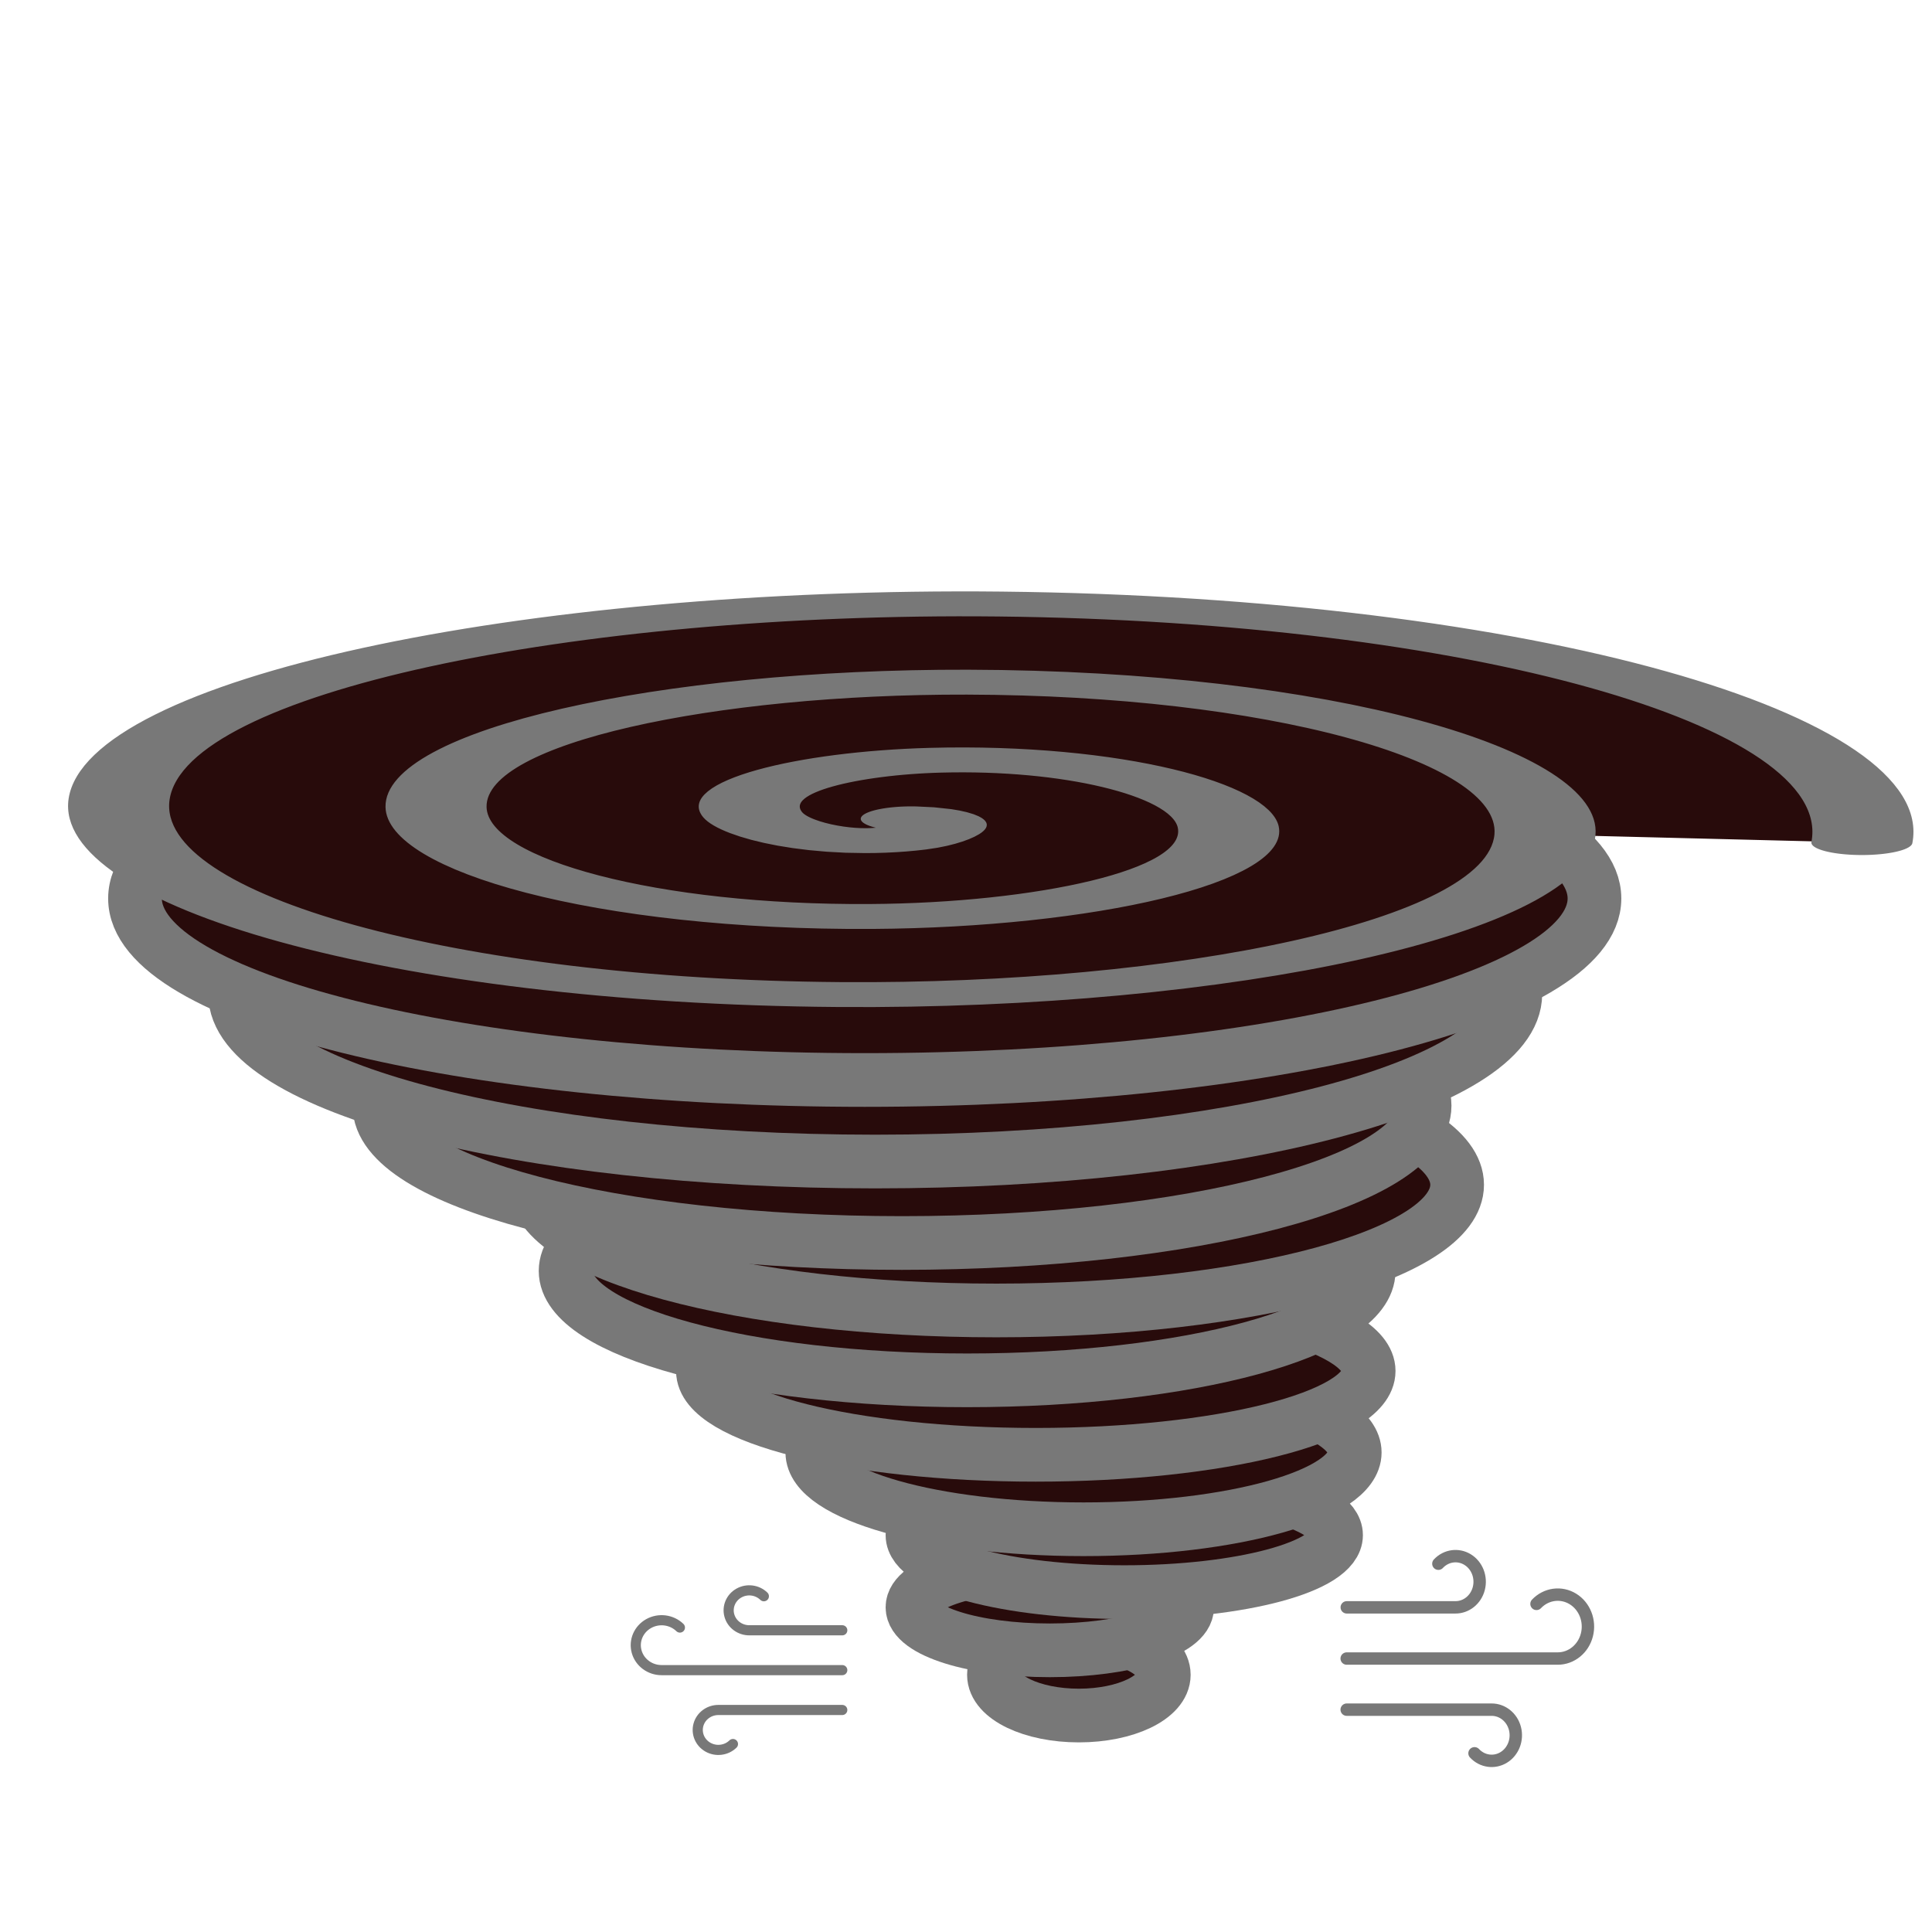
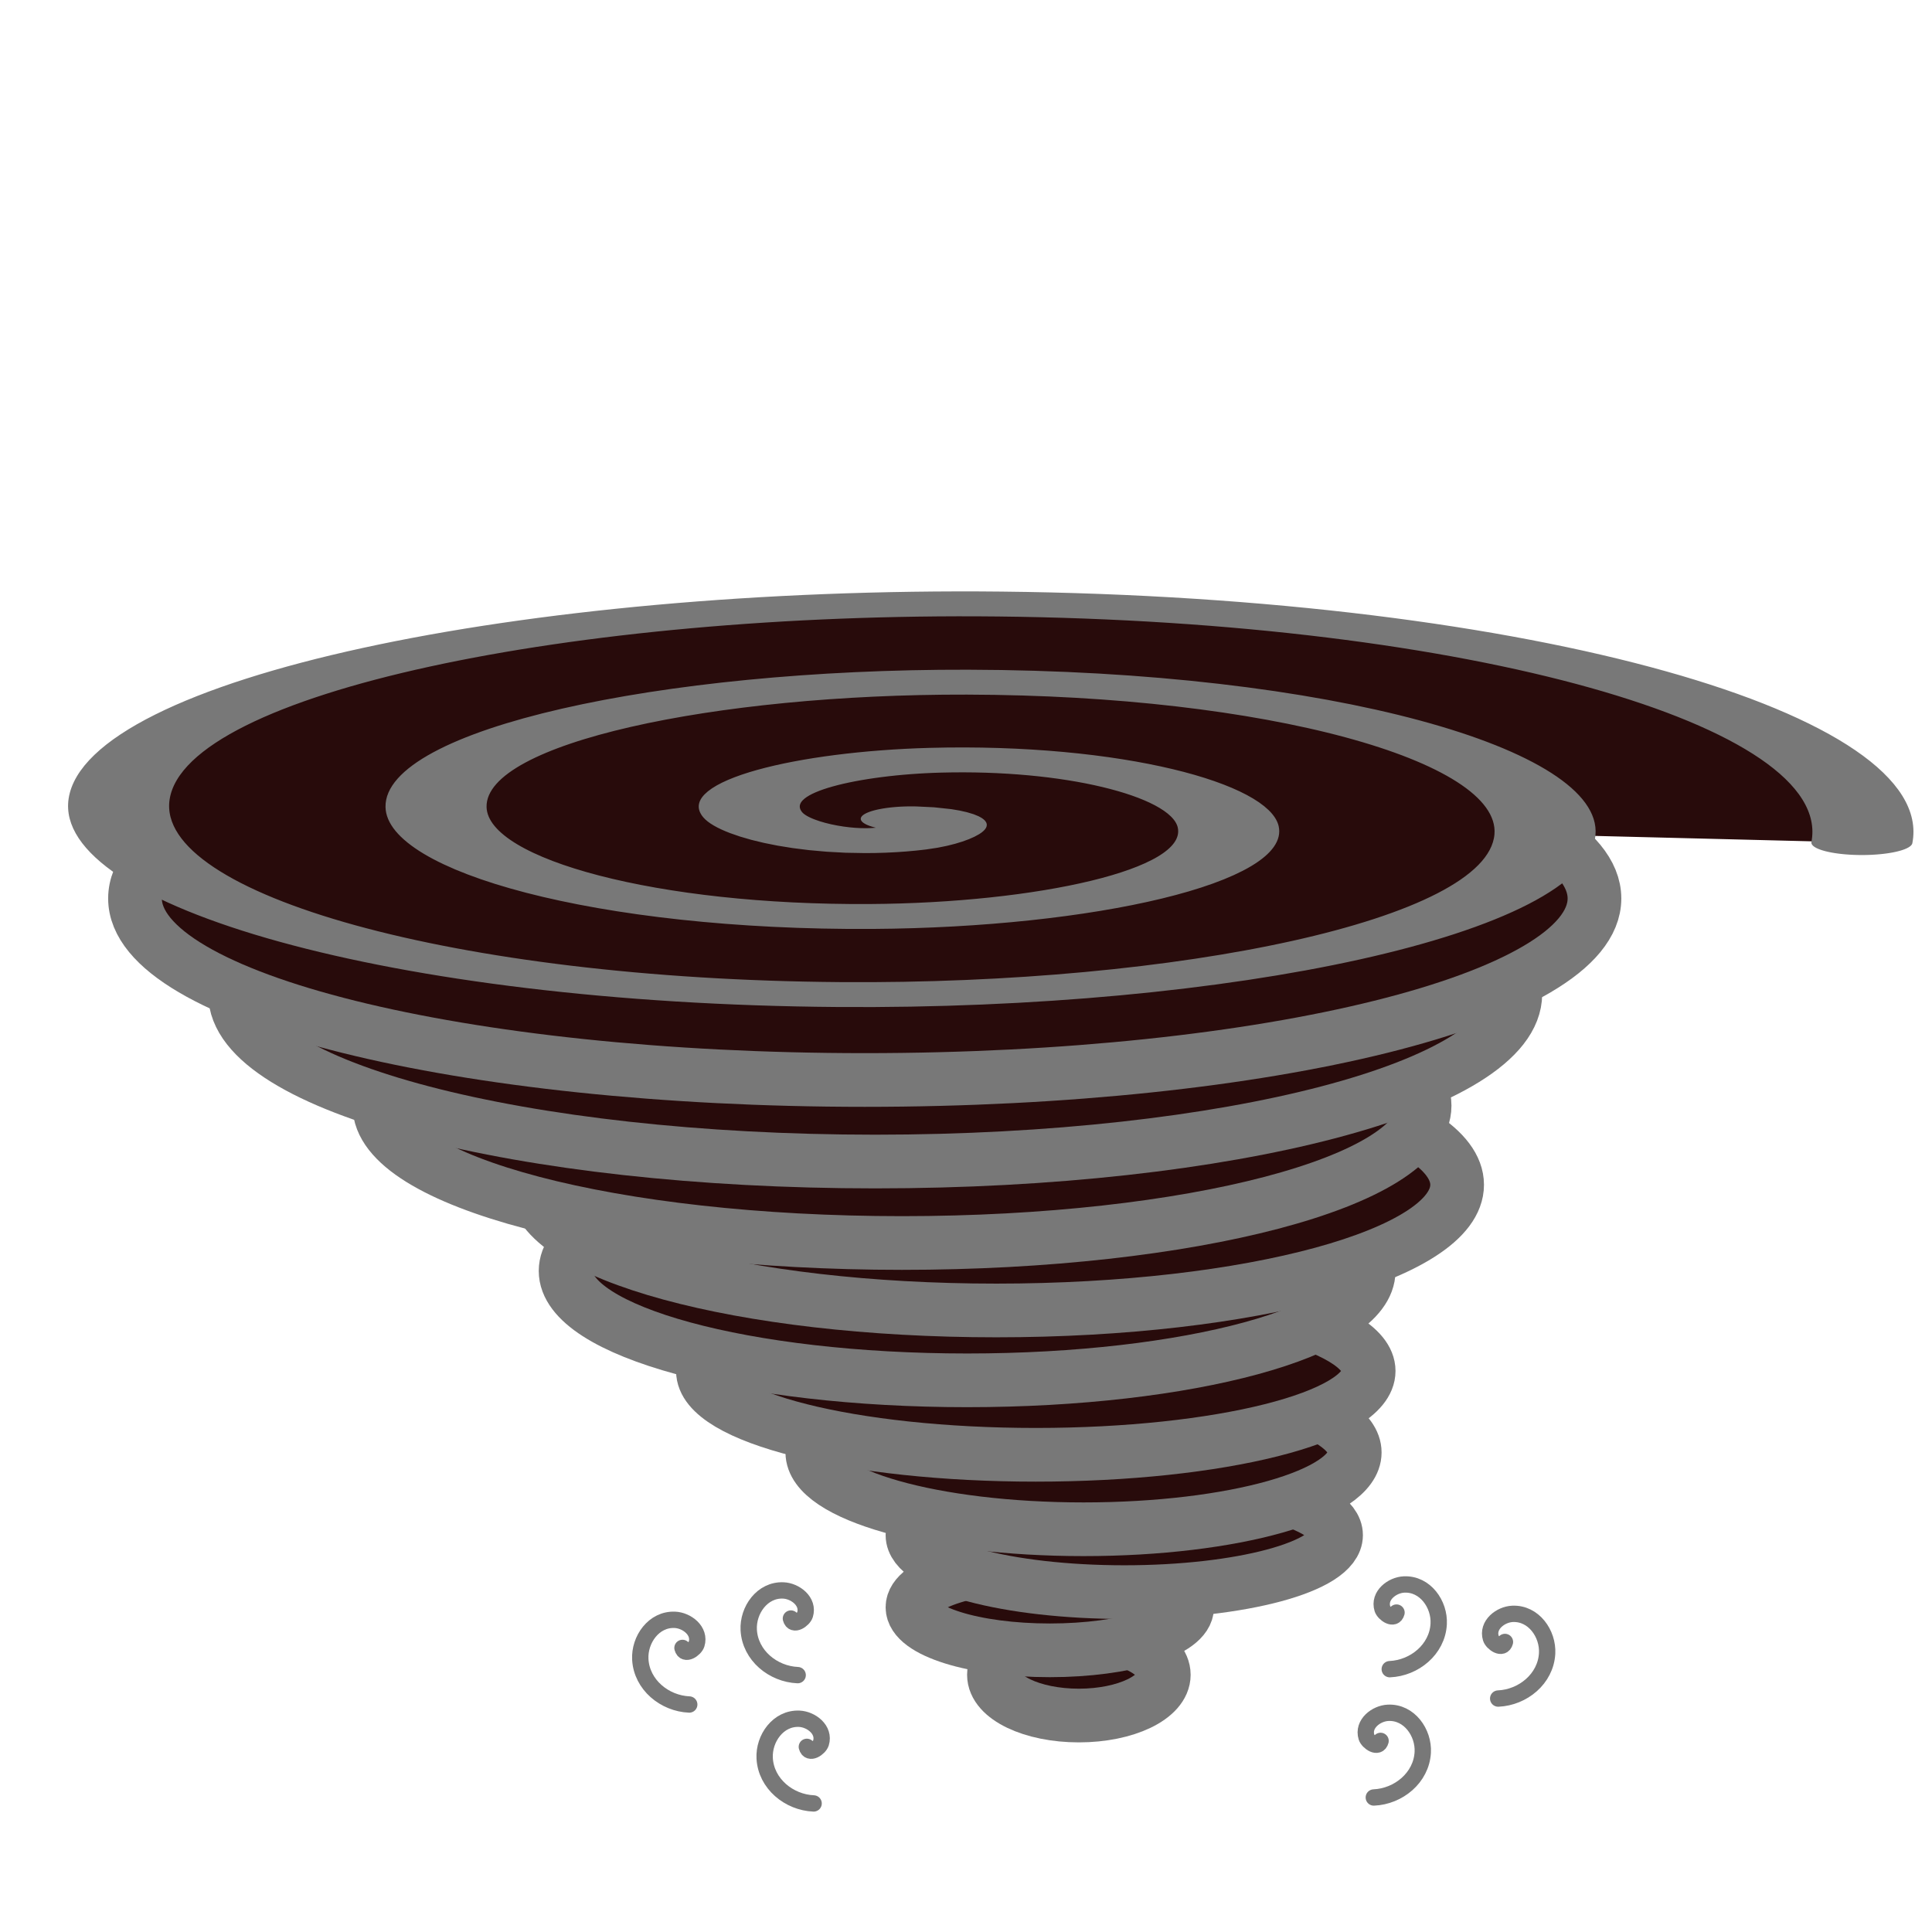
- <svg xmlns="http://www.w3.org/2000/svg" id="svg22" version="1.1" class="feather feather-cloud" stroke-linejoin="round" stroke-linecap="round" stroke-width="2" stroke="#787878" fill="none" viewBox="0 0 24 24" height="72" width="72">
+ <svg xmlns="http://www.w3.org/2000/svg" width="72" height="72" viewBox="0 0 24 24" fill="none" stroke="#787878" stroke-width="2" stroke-linecap="round" stroke-linejoin="round" class="feather feather-cloud" version="1.1" id="svg22">
  <defs id="defs26" />
-   <ellipse ry="0.506" rx="1.055" cy="20.805" cx="13.402" id="path108" style="fill:#280b0b;stroke-width:0.667" />
-   <ellipse ry="0.535" rx="1.706" cy="19.966" cx="13.041" id="path110" style="fill:#280b0b;stroke-width:0.667" />
-   <ellipse ry="0.708" rx="2.631" cy="19.07" cx="13.966" id="path112" style="fill:#280b0b;stroke-width:0.667" />
-   <ellipse ry="0.954" rx="3.369" cy="18.043" cx="13.46" id="path114" style="fill:#280b0b;stroke-width:0.667" />
-   <ellipse ry="1.041" rx="4.135" cy="17.031" cx="12.867" id="path116" style="fill:#280b0b;stroke-width:0.667" />
-   <ellipse ry="1.359" rx="4.988" cy="15.788" cx="12.014" id="path118" style="fill:#280b0b;stroke-width:0.667" />
-   <ellipse ry="1.561" rx="5.725" cy="14.718" cx="12.376" id="path120" style="fill:#280b0b;stroke-width:0.667" />
-   <ellipse ry="1.706" rx="6.492" cy="13.735" cx="11.205" id="path130" style="fill:#280b0b;stroke-width:0.667" />
-   <ellipse ry="2.082" rx="7.952" cy="12.347" cx="10.872" id="path132" style="fill:#280b0b;stroke-width:0.667" />
-   <ellipse ry="2.255" rx="9.065" cy="11.161" cx="10.742" id="path136" style="fill:#280b0b;stroke-width:0.667" />
-   <path transform="matrix(1.881887,0,0,0.4638693,-5.983813,6.375945)" d="M 9.195,8.183 C 9.51,8.215 9.307,8.623 9.142,8.706 8.694,8.931 8.237,8.495 8.149,8.077 7.992,7.329 8.648,6.691 9.354,6.614 10.39,6.502 11.23,7.404 11.287,8.395 11.362,9.717 10.207,10.765 8.93,10.798 7.323,10.839 6.065,9.427 6.058,7.865 6.049,5.973 7.719,4.504 9.566,4.523 11.743,4.545 13.424,6.475 13.378,8.607 13.325,11.069 11.135,12.963 8.718,12.889 5.972,12.806 3.865,10.355 3.966,7.653 4.08,4.622 6.792,2.302 9.778,2.431 13.094,2.575 15.627,5.548 15.47,8.819" id="path142" style="fill:#280b0b;stroke-width:0.667" />
-   <path style="stroke-width:0.126" d="M 9.489,19.829 A 0.256,0.248 0 1 0 9.309,20.252 H 10.463 M 9.105,21.665 A 0.256,0.248 0 1 1 8.924,21.242 H 10.463 M 8.446,20.218 a 0.321,0.31 0 1 0 -0.227,0.529 h 2.244" id="path2" />
-   <path style="stroke-width:0.154" d="m 17.868,19.425 a 0.3,0.318 0 1 1 0.211,0.542 h -1.349 m 1.587,1.813 a 0.3,0.318 0 1 0 0.211,-0.542 h -1.799 m 2.358,-1.314 a 0.375,0.397 0 1 1 0.265,0.679 h -2.623" id="path2-6" />
+   <ellipse style="fill:#280b0b;stroke-width:0.667" id="path108" cx="13.402" cy="20.805" rx="1.055" ry="0.506" />
+   <ellipse style="fill:#280b0b;stroke-width:0.667" id="path110" cx="13.041" cy="19.966" rx="1.706" ry="0.535" />
+   <ellipse style="fill:#280b0b;stroke-width:0.667" id="path112" cx="13.966" cy="19.07" rx="2.631" ry="0.708" />
+   <ellipse style="fill:#280b0b;stroke-width:0.667" id="path114" cx="13.46" cy="18.043" rx="3.369" ry="0.954" />
+   <ellipse style="fill:#280b0b;stroke-width:0.667" id="path116" cx="12.867" cy="17.031" rx="4.135" ry="1.041" />
+   <ellipse style="fill:#280b0b;stroke-width:0.667" id="path118" cx="12.014" cy="15.788" rx="4.988" ry="1.359" />
+   <ellipse style="fill:#280b0b;stroke-width:0.667" id="path120" cx="12.376" cy="14.718" rx="5.725" ry="1.561" />
+   <ellipse style="fill:#280b0b;stroke-width:0.667" id="path130" cx="11.205" cy="13.735" rx="6.492" ry="1.706" />
+   <ellipse style="fill:#280b0b;stroke-width:0.667" id="path132" cx="10.872" cy="12.347" rx="7.952" ry="2.082" />
+   <ellipse style="fill:#280b0b;stroke-width:0.667" id="path136" cx="10.742" cy="11.161" rx="9.065" ry="2.255" />
+   <path style="fill:#280b0b;stroke-width:0.667" id="path142" d="M 9.195,8.183 C 9.51,8.215 9.307,8.623 9.142,8.706 8.694,8.931 8.237,8.495 8.149,8.077 7.992,7.329 8.648,6.691 9.354,6.614 10.39,6.502 11.23,7.404 11.287,8.395 11.362,9.717 10.207,10.765 8.93,10.798 7.323,10.839 6.065,9.427 6.058,7.865 6.049,5.973 7.719,4.504 9.566,4.523 11.743,4.545 13.424,6.475 13.378,8.607 13.325,11.069 11.135,12.963 8.718,12.889 5.972,12.806 3.865,10.355 3.966,7.653 4.08,4.622 6.792,2.302 9.778,2.431 13.094,2.575 15.627,5.548 15.47,8.819" transform="matrix(1.881887,0,0,0.4638693,-5.983813,6.375945)" />
+   <path d="m 18.695,20.397 c -0.028,0.105 -0.156,0.014 -0.175,-0.047 -0.051,-0.165 0.122,-0.296 0.269,-0.302 0.263,-0.012 0.443,0.247 0.43,0.491 -0.017,0.317 -0.303,0.548 -0.608,0.561" id="path73" style="opacity:1;fill:none;fill-opacity:1;stroke:#787878;stroke-width:0.203;stroke-opacity:1" />
+   <path style="opacity:1;fill:none;fill-opacity:1;stroke:#787878;stroke-width:0.203;stroke-opacity:1" id="path73-1" d="m 17.15,21.626 c -0.028,0.105 -0.156,0.014 -0.175,-0.047 -0.051,-0.165 0.122,-0.296 0.269,-0.302 0.263,-0.012 0.443,0.247 0.43,0.491 -0.017,0.317 -0.303,0.548 -0.608,0.561" />
+   <path style="opacity:1;fill:none;fill-opacity:1;stroke:#787878;stroke-width:0.203;stroke-opacity:1" id="path73-2" d="m 17.348,20.032 c -0.028,0.105 -0.156,0.014 -0.175,-0.047 -0.051,-0.165 0.122,-0.296 0.269,-0.302 0.263,-0.012 0.443,0.247 0.43,0.491 -0.017,0.317 -0.303,0.548 -0.608,0.561" />
+   <path transform="scale(-1,1)" style="opacity:1;fill:none;fill-opacity:1;stroke:#787878;stroke-width:0.203;stroke-opacity:1" id="path73-8" d="m -8.478,20.471 c -0.028,0.105 -0.156,0.014 -0.175,-0.047 -0.051,-0.165 0.122,-0.296 0.269,-0.302 0.263,-0.012 0.443,0.247 0.43,0.491 -0.017,0.317 -0.303,0.548 -0.608,0.561" />
+   <path transform="scale(-1,1)" d="m -10.023,21.7 c -0.028,0.105 -0.156,0.014 -0.175,-0.047 -0.051,-0.165 0.122,-0.296 0.269,-0.302 0.263,-0.012 0.443,0.247 0.43,0.491 -0.017,0.317 -0.303,0.548 -0.608,0.561" id="path73-1-0" style="opacity:1;fill:none;fill-opacity:1;stroke:#787878;stroke-width:0.203;stroke-opacity:1" />
+   <path transform="scale(-1,1)" d="m -9.825,20.106 c -0.028,0.105 -0.156,0.014 -0.175,-0.047 -0.051,-0.165 0.122,-0.296 0.269,-0.302 0.263,-0.012 0.443,0.247 0.43,0.491 -0.017,0.317 -0.303,0.548 -0.608,0.561" id="path73-2-2" style="opacity:1;fill:none;fill-opacity:1;stroke:#787878;stroke-width:0.203;stroke-opacity:1" />
</svg>
